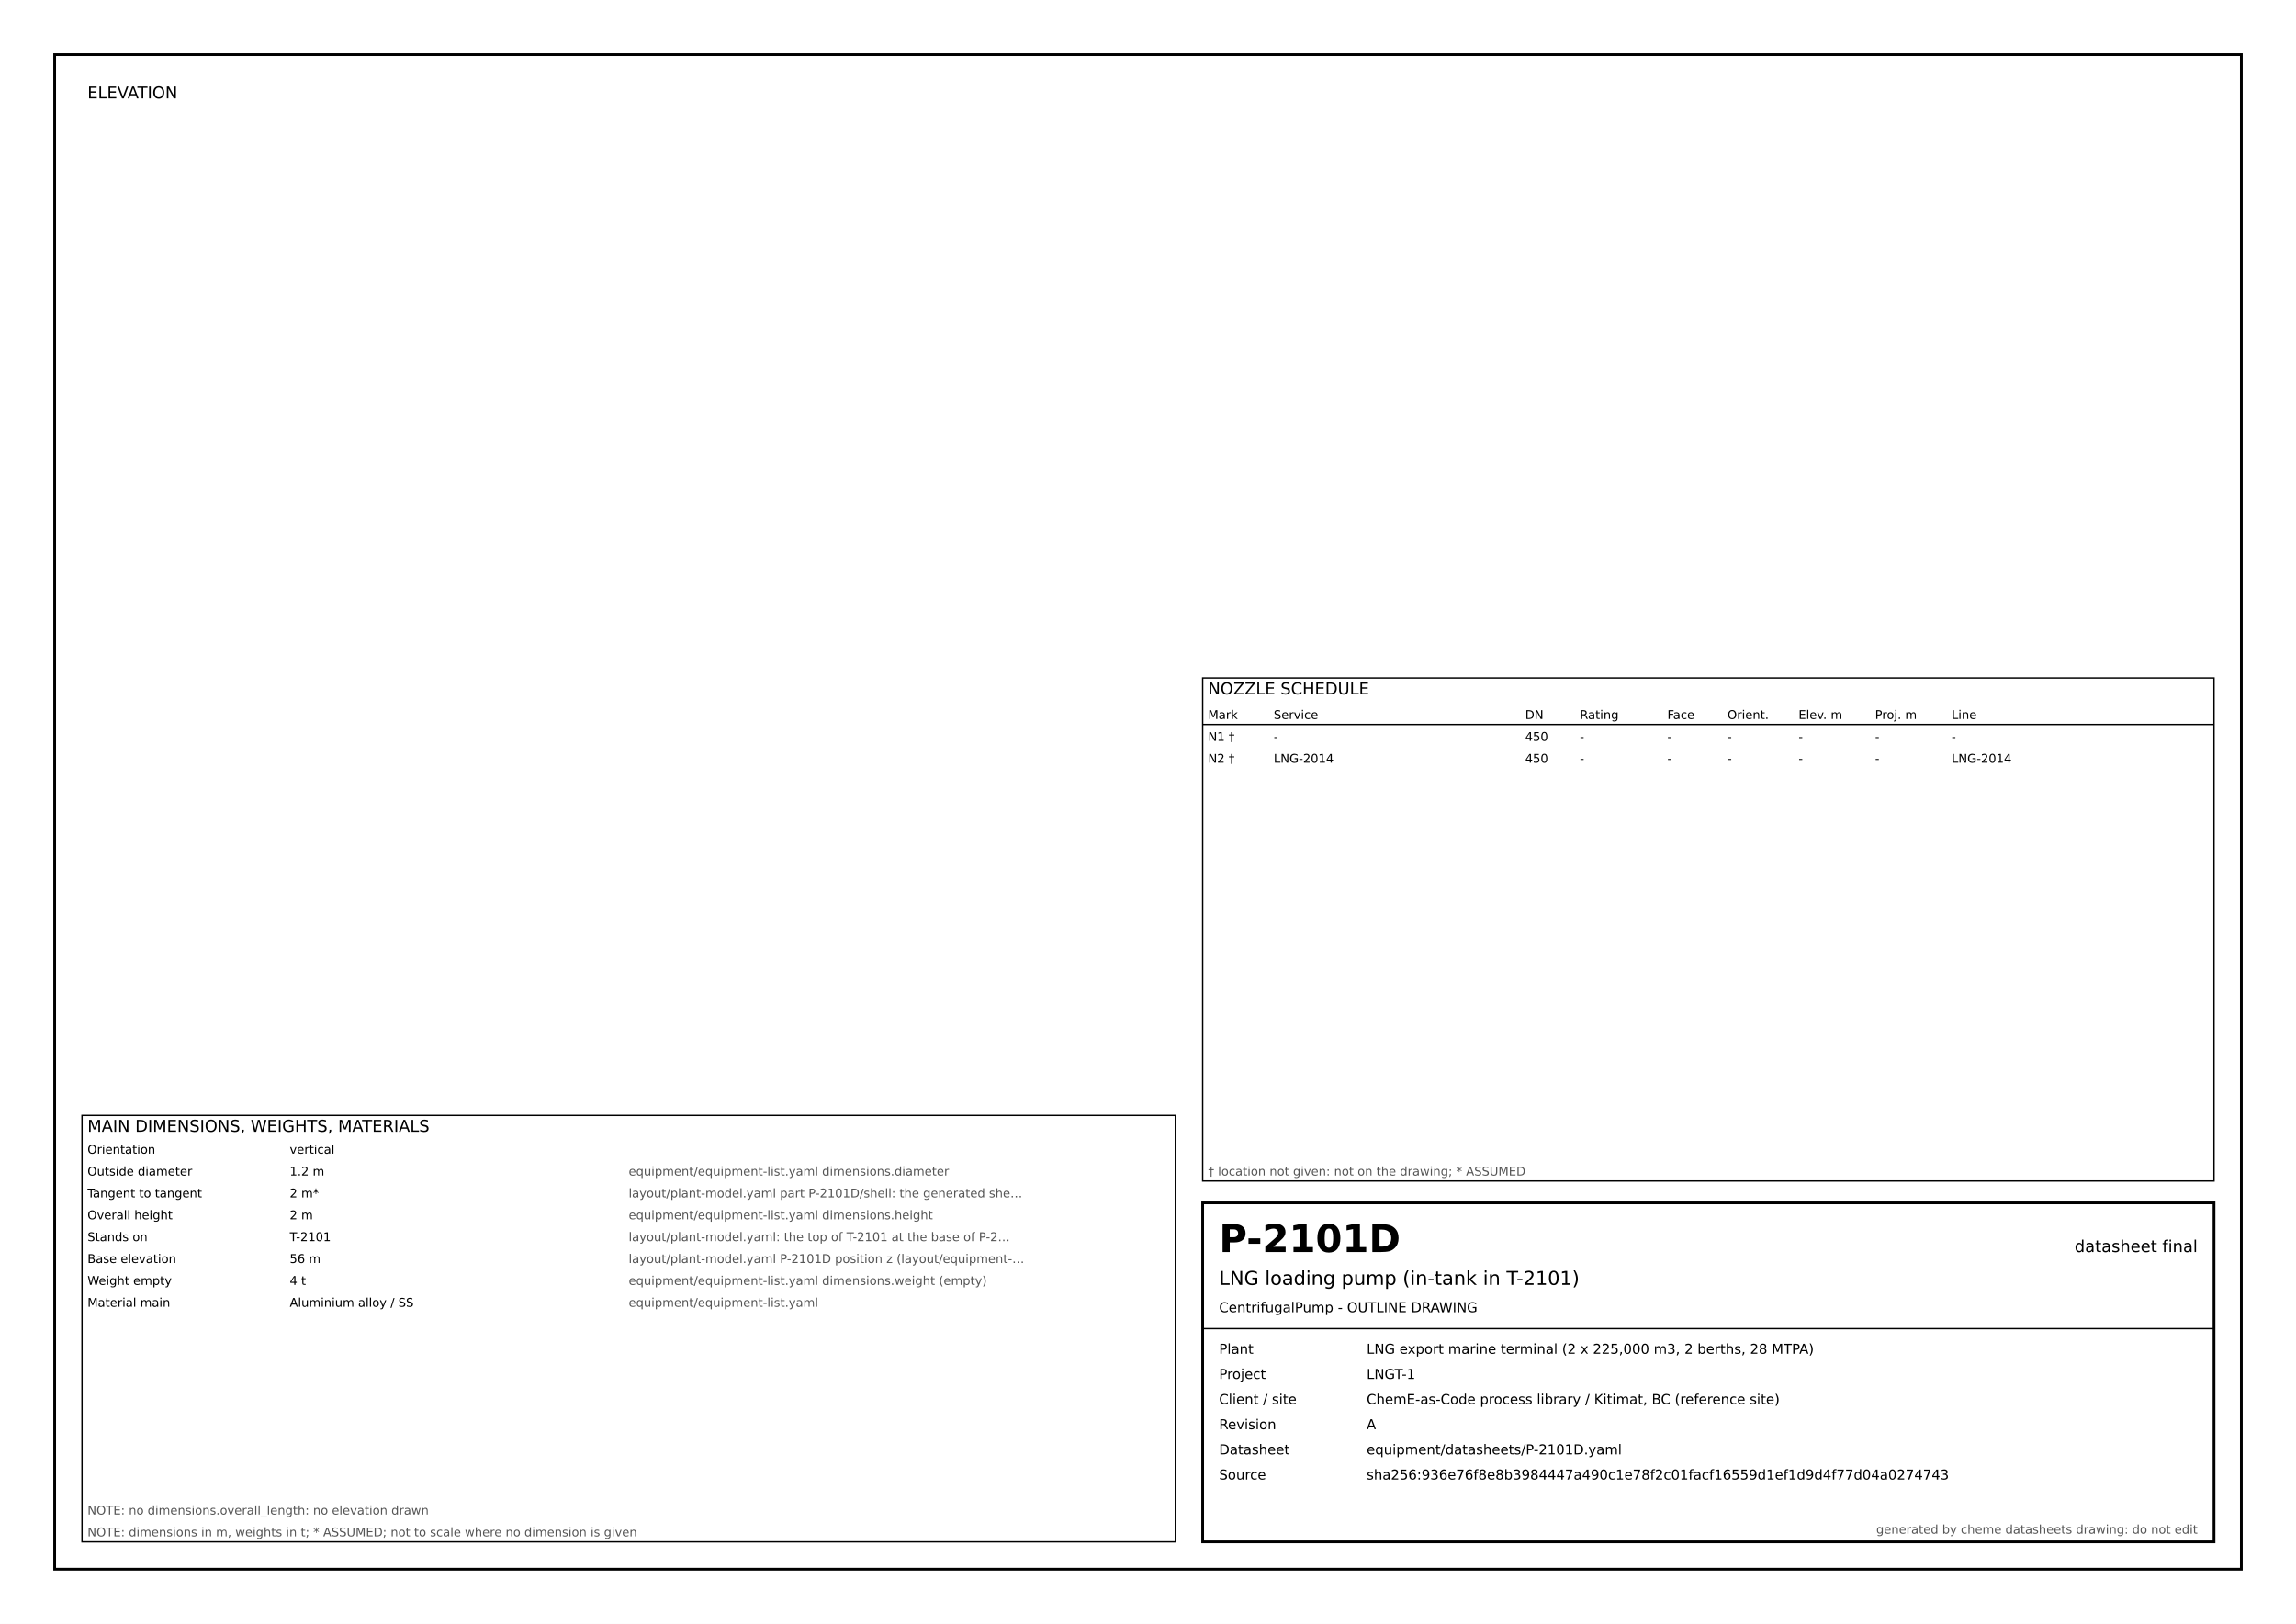
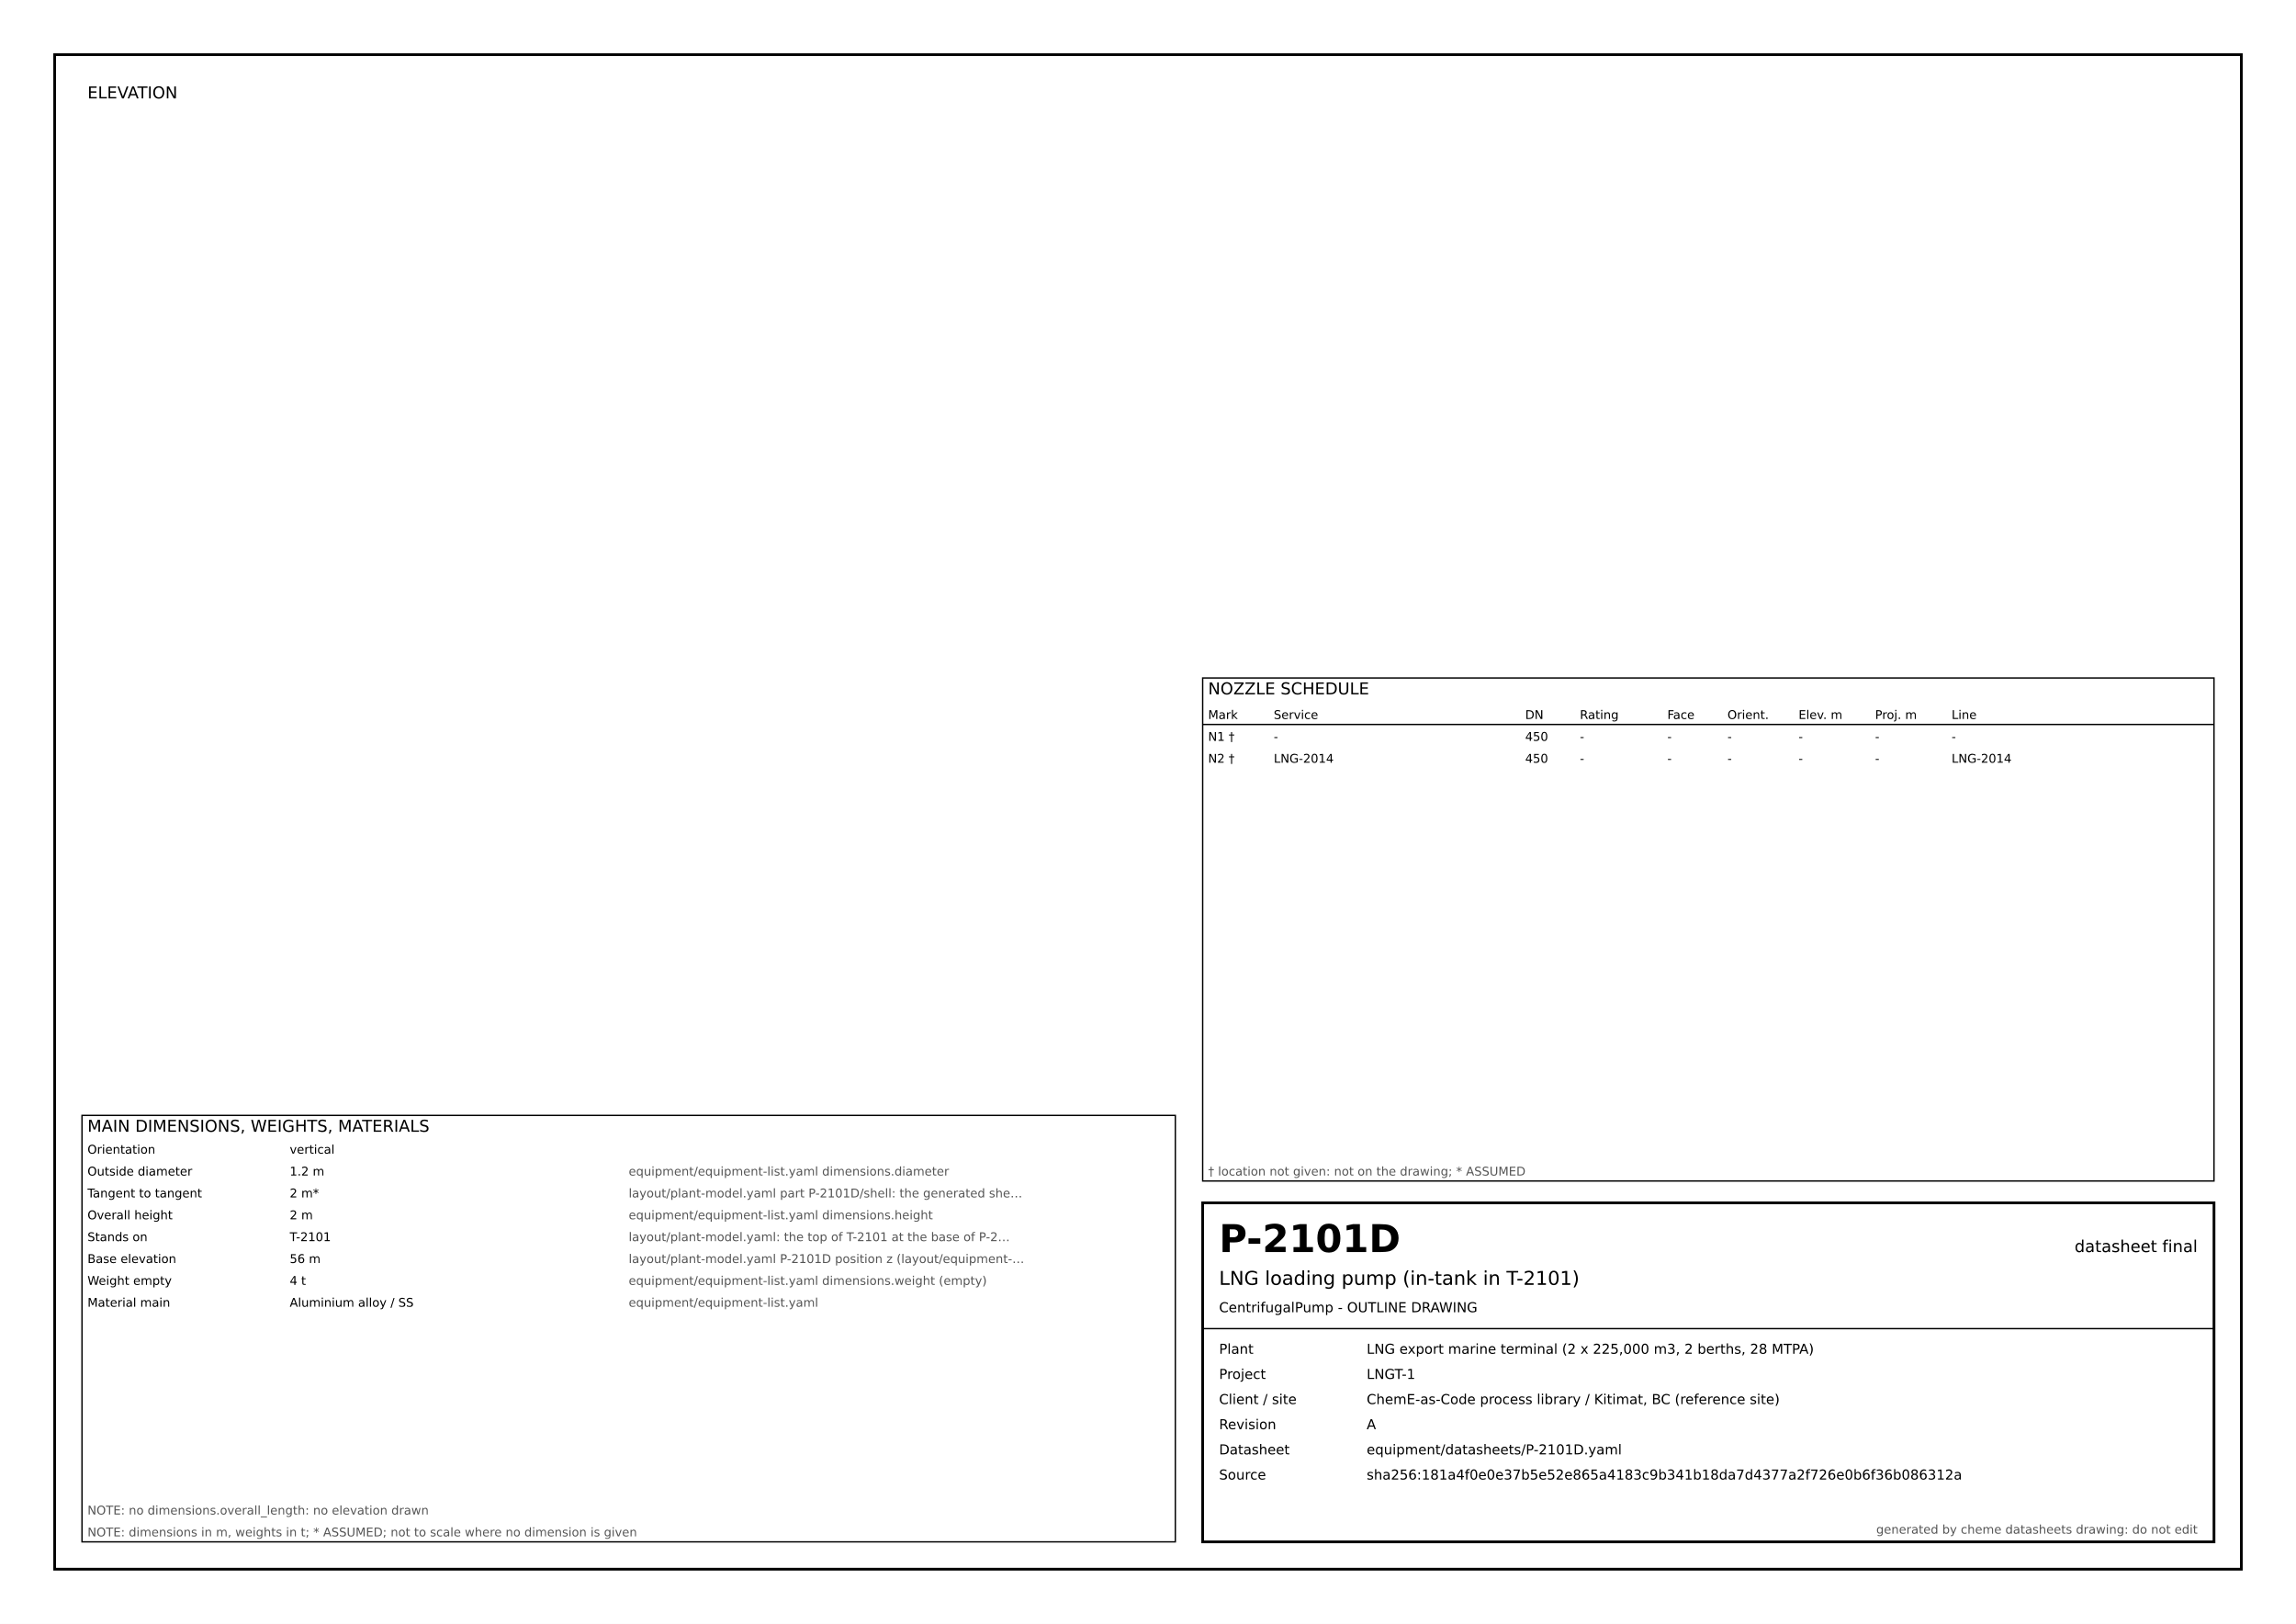
<svg xmlns="http://www.w3.org/2000/svg" width="420mm" height="297mm" viewBox="0 0 420 297">
  <style>
.frame{fill:none;stroke:#000;stroke-width:0.5}
.thin{fill:none;stroke:#000;stroke-width:0.25}
.outline{fill:#fff;stroke:#000;stroke-width:0.5}
.hidden{fill:none;stroke:#000;stroke-width:0.25;stroke-dasharray:1.5 1}
.centre{fill:none;stroke:#555;stroke-width:0.18;stroke-dasharray:4 1 1 1}
.tl{fill:none;stroke:#555;stroke-width:0.18;stroke-dasharray:2 1}
.dim{fill:none;stroke:#1f4e79;stroke-width:0.18}
.nozzle{fill:#fff;stroke:#b71c1c;stroke-width:0.35}
.section{fill:none;stroke:#2e7d32;stroke-width:0.25;stroke-dasharray:2 1}
text{font-family:'DejaVu Sans',Arial,Helvetica,sans-serif;fill:#000}
.t2{font-size:2.2px}.t25{font-size:2.5px}.t3{font-size:3px}.t35{font-size:3.5px}
.t5{font-size:5px;font-weight:bold}.t7{font-size:7px;font-weight:bold}
.dimt{font-size:2.3px;fill:#1f4e79}.nt{font-size:2.3px;fill:#b71c1c}
.note{font-size:2.2px;fill:#555}
.draft{font-size:40px;font-weight:bold;fill:#c62828;fill-opacity:0.12}
</style>
  <rect x="0" y="0" width="420" height="297" fill="#fff" />
  <rect x="10" y="10" width="400" height="277" class="frame" />
  <text x="16" y="18" class="t3" text-anchor="start">ELEVATION</text>
  <text x="221" y="127" class="t3" text-anchor="start">NOZZLE SCHEDULE</text>
  <text x="221" y="131.5" class="t2" text-anchor="start">Mark</text>
  <text x="233" y="131.5" class="t2" text-anchor="start">Service</text>
  <text x="279" y="131.5" class="t2" text-anchor="start">DN</text>
  <text x="289" y="131.5" class="t2" text-anchor="start">Rating</text>
  <text x="305" y="131.5" class="t2" text-anchor="start">Face</text>
  <text x="316" y="131.5" class="t2" text-anchor="start">Orient.</text>
  <text x="329" y="131.5" class="t2" text-anchor="start">Elev. m</text>
  <text x="343" y="131.5" class="t2" text-anchor="start">Proj. m</text>
  <text x="357" y="131.5" class="t2" text-anchor="start">Line</text>
  <line x1="220" y1="132.5" x2="405" y2="132.5" class="thin" />
  <text x="221" y="135.5" class="t2" text-anchor="start">N1 †</text>
  <text x="233" y="135.5" class="t2" text-anchor="start">-</text>
  <text x="279" y="135.5" class="t2" text-anchor="start">450</text>
  <text x="289" y="135.5" class="t2" text-anchor="start">-</text>
  <text x="305" y="135.5" class="t2" text-anchor="start">-</text>
  <text x="316" y="135.5" class="t2" text-anchor="start">-</text>
  <text x="329" y="135.5" class="t2" text-anchor="start">-</text>
  <text x="343" y="135.5" class="t2" text-anchor="start">-</text>
  <text x="357" y="135.5" class="t2" text-anchor="start">-</text>
  <text x="221" y="139.5" class="t2" text-anchor="start">N2 †</text>
  <text x="233" y="139.5" class="t2" text-anchor="start">LNG-2014</text>
  <text x="279" y="139.5" class="t2" text-anchor="start">450</text>
  <text x="289" y="139.5" class="t2" text-anchor="start">-</text>
  <text x="305" y="139.5" class="t2" text-anchor="start">-</text>
  <text x="316" y="139.5" class="t2" text-anchor="start">-</text>
  <text x="329" y="139.5" class="t2" text-anchor="start">-</text>
  <text x="343" y="139.5" class="t2" text-anchor="start">-</text>
  <text x="357" y="139.5" class="t2" text-anchor="start">LNG-2014</text>
  <text x="221" y="215" class="note" text-anchor="start">† location not given: not on the drawing; * ASSUMED</text>
  <rect x="220" y="124" width="185" height="92" class="thin" />
  <text x="16" y="207" class="t3" text-anchor="start">MAIN DIMENSIONS, WEIGHTS, MATERIALS</text>
  <text x="16" y="211" class="t2" text-anchor="start">Orientation</text>
  <text x="53" y="211" class="t2" text-anchor="start">vertical</text>
  <text x="115" y="211" class="note" text-anchor="start" />
  <text x="16" y="215" class="t2" text-anchor="start">Outside diameter</text>
  <text x="53" y="215" class="t2" text-anchor="start">1.2 m</text>
  <text x="115" y="215" class="note" text-anchor="start">equipment/equipment-list.yaml dimensions.diameter</text>
  <text x="16" y="219" class="t2" text-anchor="start">Tangent to tangent</text>
  <text x="53" y="219" class="t2" text-anchor="start">2 m*</text>
  <text x="115" y="219" class="note" text-anchor="start">layout/plant-model.yaml part P-2101D/shell: the generated she…</text>
  <text x="16" y="223" class="t2" text-anchor="start">Overall height</text>
  <text x="53" y="223" class="t2" text-anchor="start">2 m</text>
  <text x="115" y="223" class="note" text-anchor="start">equipment/equipment-list.yaml dimensions.height</text>
  <text x="16" y="227" class="t2" text-anchor="start">Stands on</text>
  <text x="53" y="227" class="t2" text-anchor="start">T-2101</text>
  <text x="115" y="227" class="note" text-anchor="start">layout/plant-model.yaml: the top of T-2101 at the base of P-2…</text>
  <text x="16" y="231" class="t2" text-anchor="start">Base elevation</text>
  <text x="53" y="231" class="t2" text-anchor="start">56 m</text>
  <text x="115" y="231" class="note" text-anchor="start">layout/plant-model.yaml P-2101D position z (layout/equipment-…</text>
  <text x="16" y="235" class="t2" text-anchor="start">Weight empty</text>
  <text x="53" y="235" class="t2" text-anchor="start">4 t</text>
  <text x="115" y="235" class="note" text-anchor="start">equipment/equipment-list.yaml dimensions.weight (empty)</text>
  <text x="16" y="239" class="t2" text-anchor="start">Material main</text>
  <text x="53" y="239" class="t2" text-anchor="start">Aluminium alloy / SS</text>
  <text x="115" y="239" class="note" text-anchor="start">equipment/equipment-list.yaml</text>
  <text x="16" y="277" class="note" text-anchor="start">NOTE: no dimensions.overall_length: no elevation drawn</text>
  <text x="16" y="281" class="note" text-anchor="start">NOTE: dimensions in m, weights in t; * ASSUMED; not to scale where no dimension is given</text>
  <rect x="15" y="204" width="200" height="78" class="thin" />
  <rect x="220" y="220" width="185" height="62" class="frame" />
  <text x="223" y="229" class="t7" text-anchor="start">P-2101D</text>
  <text x="223" y="235" class="t35" text-anchor="start">LNG loading pump (in-tank in T-2101)</text>
  <text x="223" y="240" class="t25" text-anchor="start">CentrifugalPump - OUTLINE DRAWING</text>
  <line x1="220" y1="243" x2="405" y2="243" class="thin" />
  <text x="223" y="247.6" class="t25" text-anchor="start">Plant</text>
  <text x="250" y="247.6" class="t25" text-anchor="start">LNG export marine terminal (2 x 225,000 m3, 2 berths, 28 MTPA)</text>
  <text x="223" y="252.2" class="t25" text-anchor="start">Project</text>
  <text x="250" y="252.2" class="t25" text-anchor="start">LNGT-1</text>
  <text x="223" y="256.8" class="t25" text-anchor="start">Client / site</text>
  <text x="250" y="256.8" class="t25" text-anchor="start">ChemE-as-Code process library / Kitimat, BC (reference site)</text>
  <text x="223" y="261.4" class="t25" text-anchor="start">Revision</text>
  <text x="250" y="261.4" class="t25" text-anchor="start">A</text>
  <text x="223" y="266" class="t25" text-anchor="start">Datasheet</text>
  <text x="250" y="266" class="t25" text-anchor="start">equipment/datasheets/P-2101D.yaml</text>
  <text x="223" y="270.6" class="t25" text-anchor="start">Source</text>
-   <text x="250" y="270.6" class="t25" text-anchor="start">sha256:936e76f8e8b3984447a490c1e78f2c01facf16559d1ef1d9d4f77d04a0274743</text>
+   <text x="250" y="270.6" class="t25" text-anchor="start">sha256:181a4f0e0e37b5e52e865a4183c9b341b18da7d4377a2f726e0b6f36b086312a</text>
  <text x="402" y="229" class="t3" text-anchor="end">datasheet final</text>
  <text x="402" y="280.5" class="note" text-anchor="end">generated by cheme datasheets drawing: do not edit</text>
</svg>
